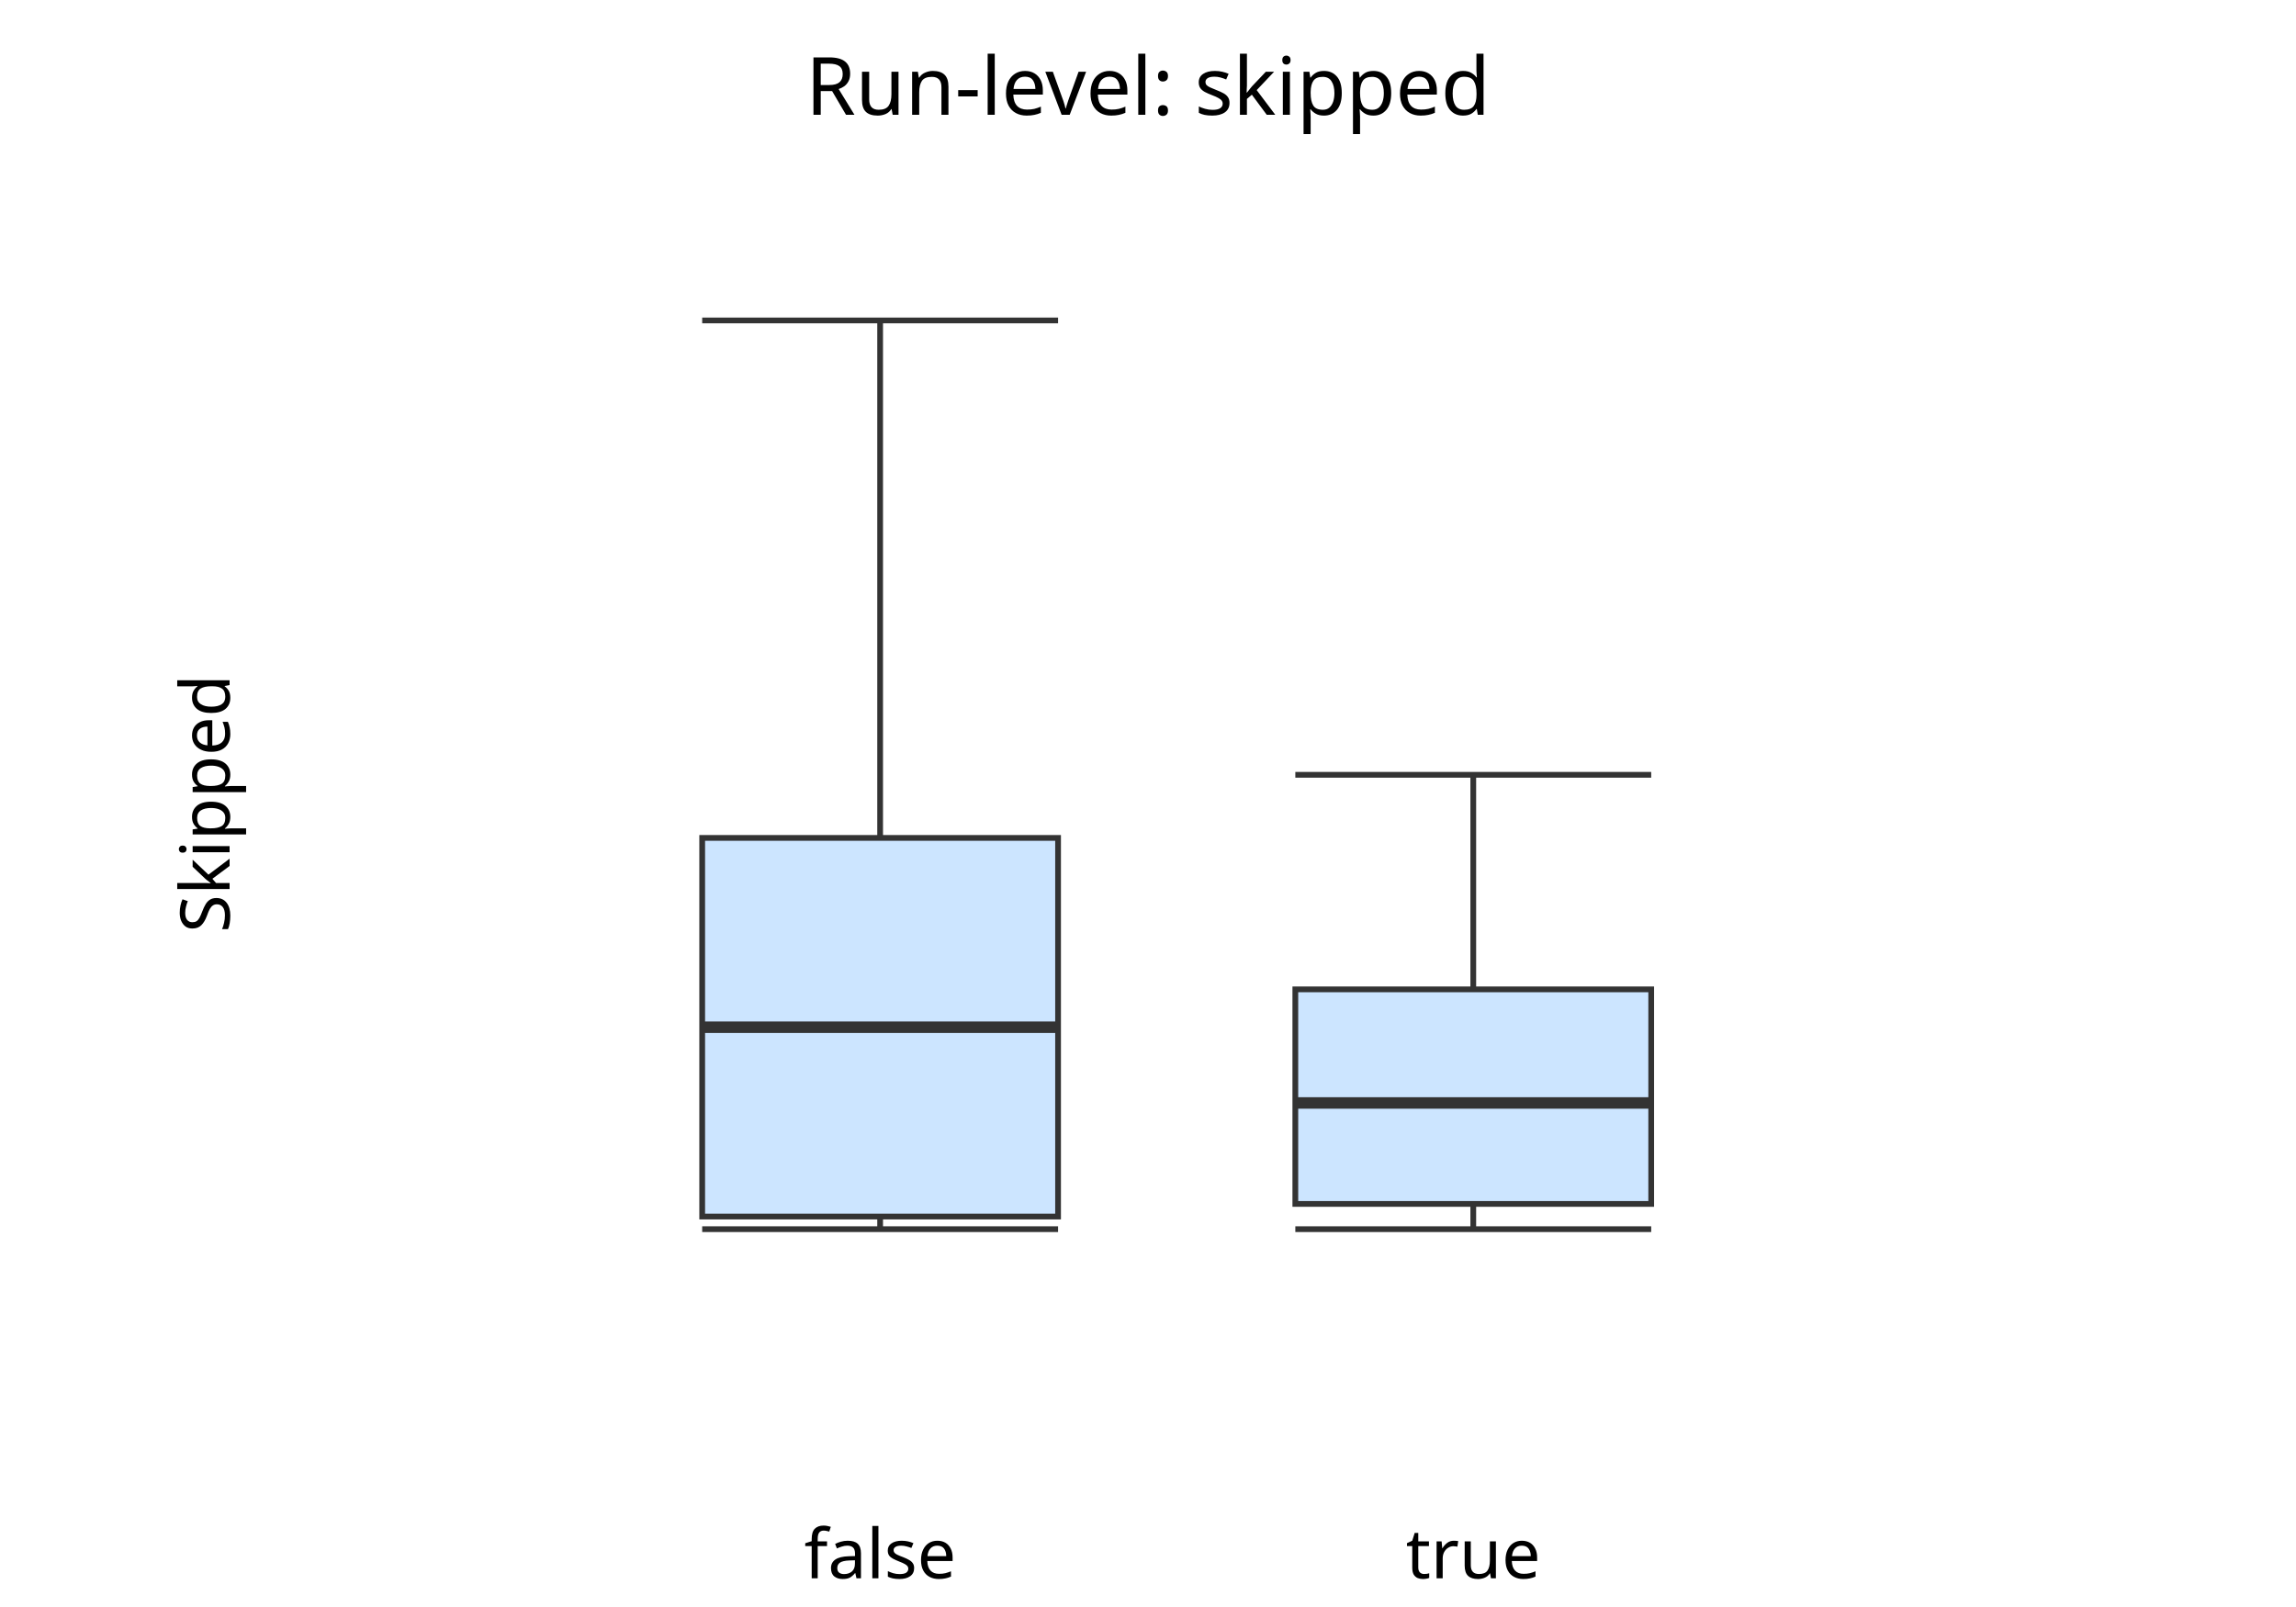
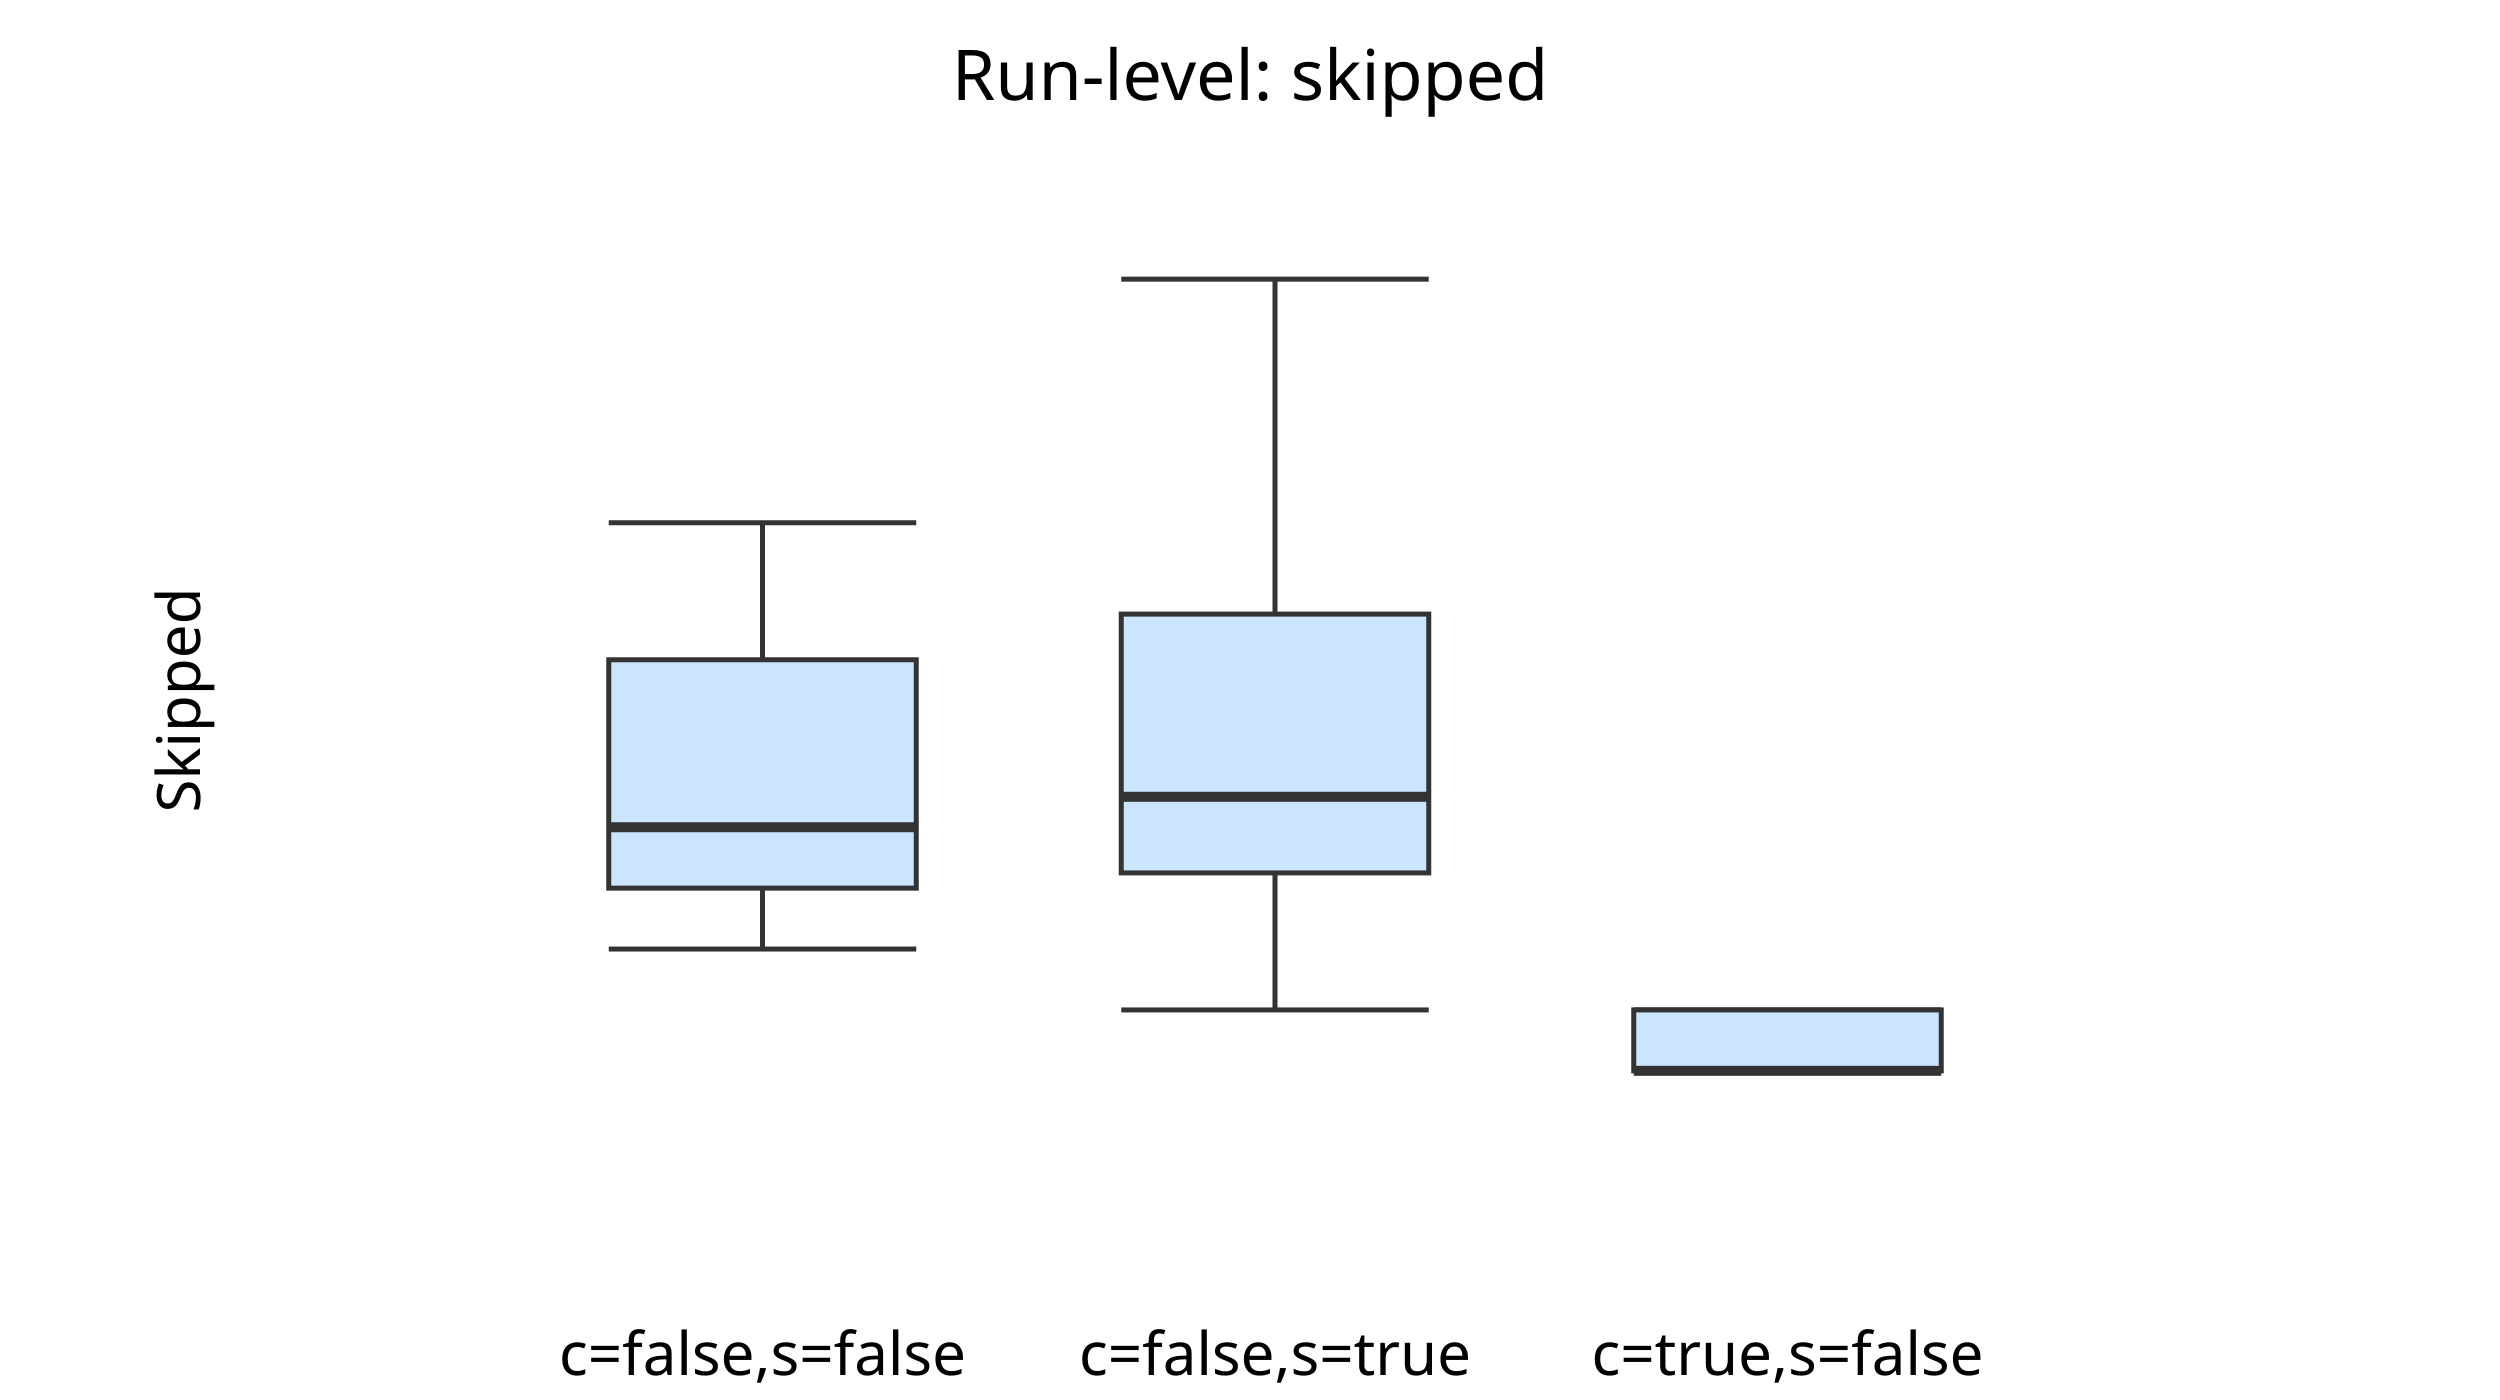
- <svg xmlns="http://www.w3.org/2000/svg" viewBox="0 0 400 280" width="400" height="280">
+ <svg xmlns="http://www.w3.org/2000/svg" viewBox="0 0 500 280" width="500" height="280">
  <style>text { font: 12px sans-serif; } .title { font: 14px sans-serif; }</style>
-   <text x="200.0" y="20" text-anchor="middle" class="title">Run-level: skipped</text>
+   <text x="250.0" y="20" text-anchor="middle" class="title">Run-level: skipped</text>
  <text x="40" y="140.0" text-anchor="middle" transform="rotate(-90,40,140.0)">Skipped</text>
-   <line x1="153.333" y1="178.981" x2="153.333" y2="214.167" stroke="#333" stroke-width="1" />
-   <line x1="153.333" y1="178.981" x2="153.333" y2="55.833" stroke="#333" stroke-width="1" />
-   <line x1="122.333" y1="214.167" x2="184.333" y2="214.167" stroke="#333" stroke-width="1" />
-   <line x1="122.333" y1="55.833" x2="184.333" y2="55.833" stroke="#333" stroke-width="1" />
-   <rect x="122.333" y="145.995" width="62" height="65.972" fill="#cce5ff" stroke="#333" stroke-width="1" />
-   <line x1="122.333" y1="178.981" x2="184.333" y2="178.981" stroke="#333" stroke-width="2" />
-   <text x="153.333" y="275" text-anchor="middle">false</text>
-   <line x1="256.667" y1="192.176" x2="256.667" y2="214.167" stroke="#333" stroke-width="1" />
-   <line x1="256.667" y1="192.176" x2="256.667" y2="135.0" stroke="#333" stroke-width="1" />
-   <line x1="225.667" y1="214.167" x2="287.667" y2="214.167" stroke="#333" stroke-width="1" />
-   <line x1="225.667" y1="135.0" x2="287.667" y2="135.0" stroke="#333" stroke-width="1" />
-   <rect x="225.667" y="172.384" width="62" height="37.384" fill="#cce5ff" stroke="#333" stroke-width="1" />
-   <line x1="225.667" y1="192.176" x2="287.667" y2="192.176" stroke="#333" stroke-width="2" />
-   <text x="256.667" y="275" text-anchor="middle">true</text>
+   <line x1="152.5" y1="165.449" x2="152.5" y2="189.808" stroke="#333" stroke-width="1" />
+   <line x1="152.5" y1="165.449" x2="152.5" y2="104.551" stroke="#333" stroke-width="1" />
+   <line x1="121.75" y1="189.808" x2="183.25" y2="189.808" stroke="#333" stroke-width="1" />
+   <line x1="121.75" y1="104.551" x2="183.25" y2="104.551" stroke="#333" stroke-width="1" />
+   <rect x="121.75" y="131.955" width="61.5" height="45.673" fill="#cce5ff" stroke="#333" stroke-width="1" />
+   <line x1="121.75" y1="165.449" x2="183.25" y2="165.449" stroke="#333" stroke-width="2" />
+   <text x="152.5" y="275" text-anchor="middle">c=false,s=false</text>
+   <line x1="255.0" y1="159.359" x2="255.0" y2="201.987" stroke="#333" stroke-width="1" />
+   <line x1="255.0" y1="159.359" x2="255.0" y2="55.833" stroke="#333" stroke-width="1" />
+   <line x1="224.25" y1="201.987" x2="285.75" y2="201.987" stroke="#333" stroke-width="1" />
+   <line x1="224.25" y1="55.833" x2="285.75" y2="55.833" stroke="#333" stroke-width="1" />
+   <rect x="224.25" y="122.821" width="61.5" height="51.763" fill="#cce5ff" stroke="#333" stroke-width="1" />
+   <line x1="224.25" y1="159.359" x2="285.75" y2="159.359" stroke="#333" stroke-width="2" />
+   <text x="255.0" y="275" text-anchor="middle">c=false,s=true</text>
+   <line x1="357.5" y1="214.167" x2="357.5" y2="214.167" stroke="#333" stroke-width="1" />
+   <line x1="357.5" y1="214.167" x2="357.5" y2="201.987" stroke="#333" stroke-width="1" />
+   <line x1="326.75" y1="214.167" x2="388.25" y2="214.167" stroke="#333" stroke-width="1" />
+   <line x1="326.75" y1="201.987" x2="388.25" y2="201.987" stroke="#333" stroke-width="1" />
+   <rect x="326.75" y="201.987" width="61.5" height="12.179" fill="#cce5ff" stroke="#333" stroke-width="1" />
+   <line x1="326.75" y1="214.167" x2="388.25" y2="214.167" stroke="#333" stroke-width="2" />
+   <text x="357.5" y="275" text-anchor="middle">c=true,s=false</text>
</svg>
